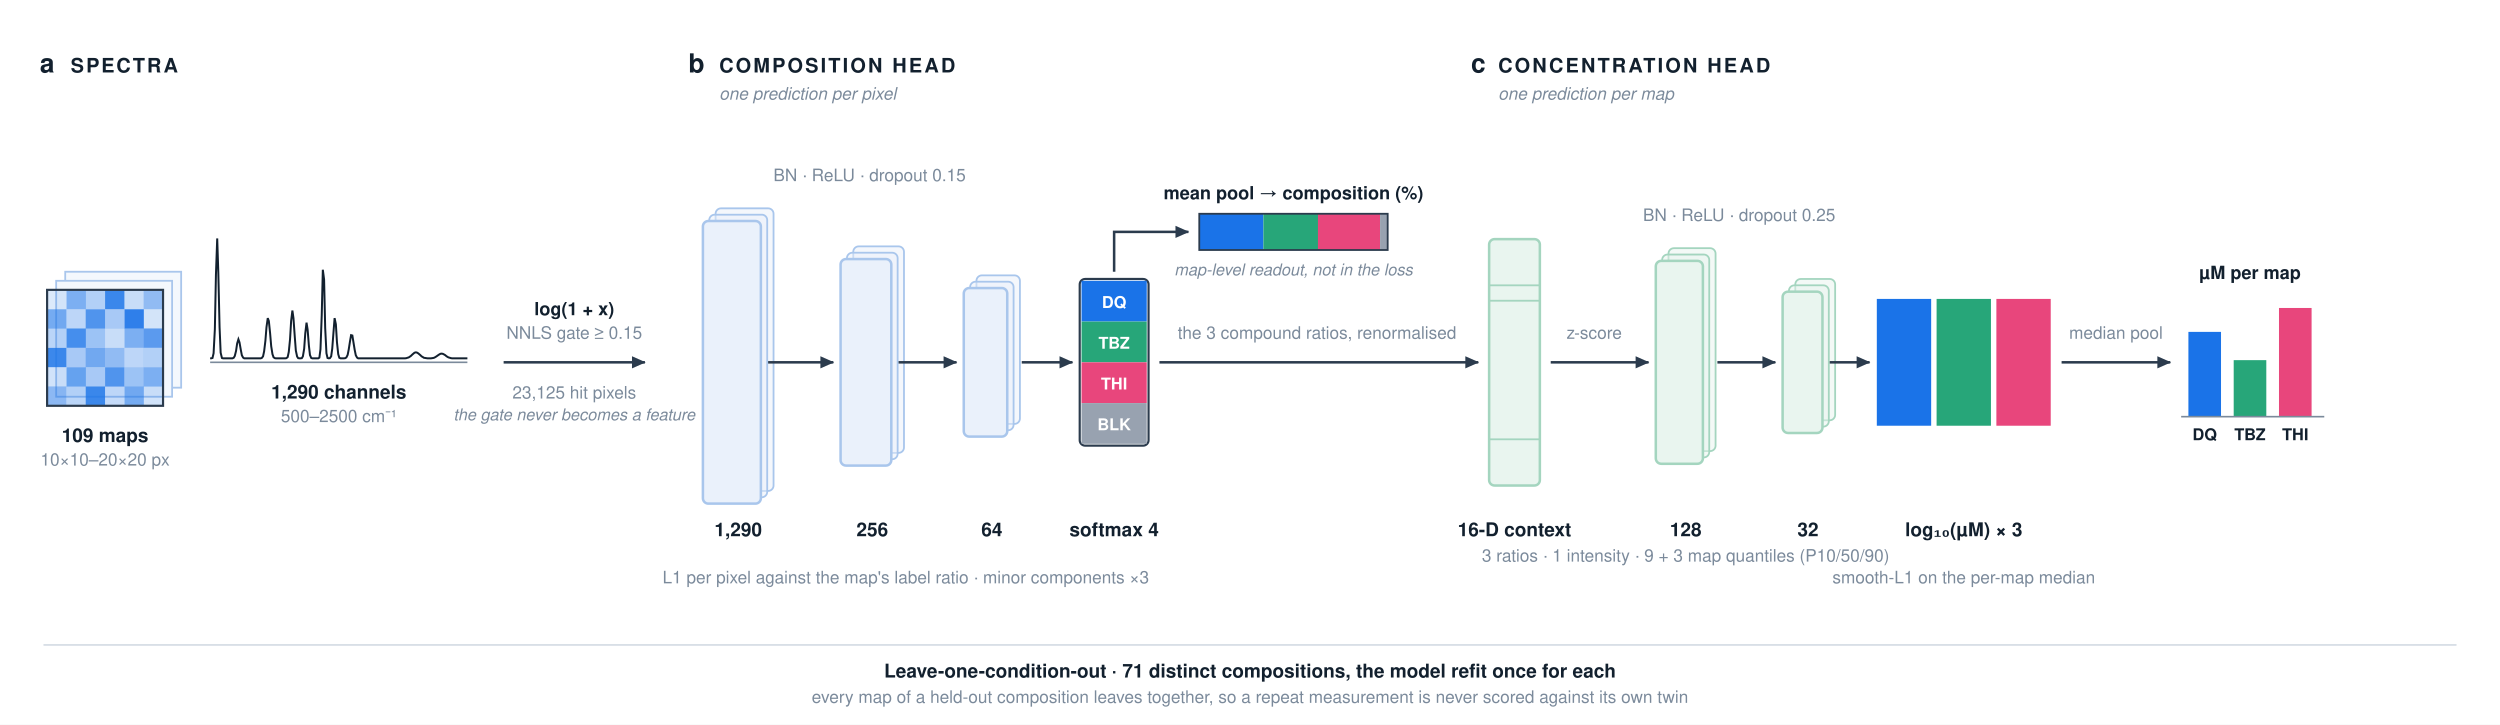
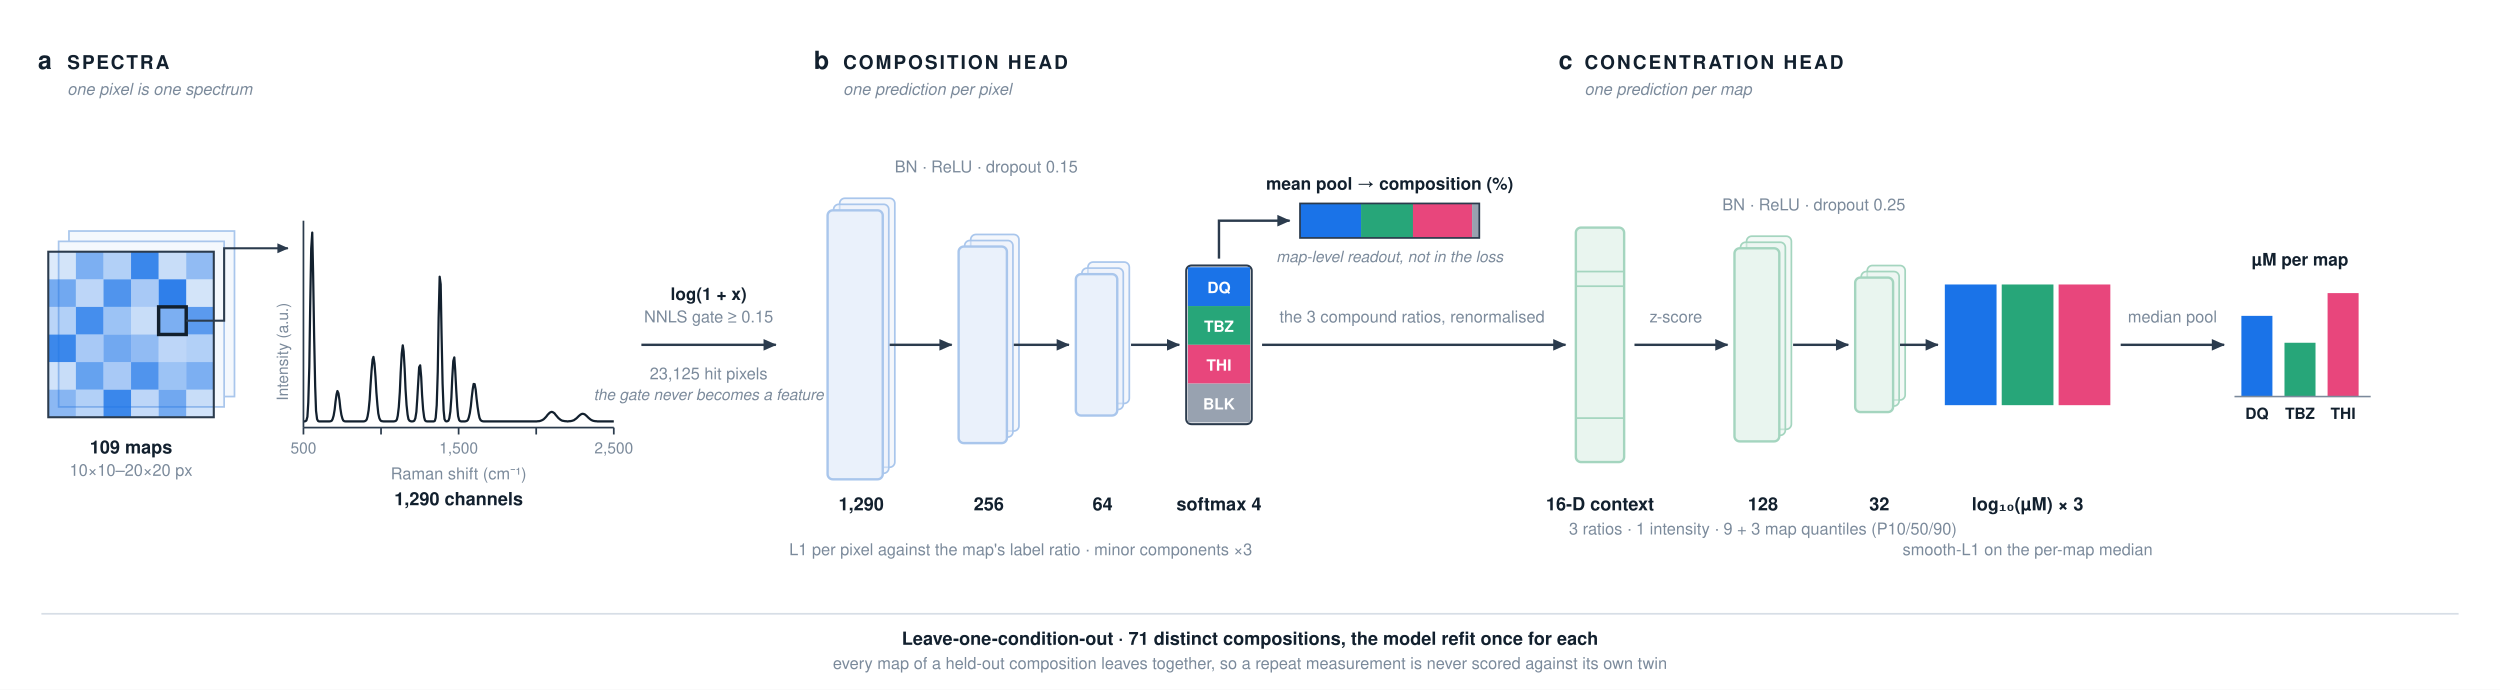
- <svg xmlns="http://www.w3.org/2000/svg" viewBox="0 0 1380 400" width="1380" height="400" font-family="Helvetica Neue, Helvetica, Arial, sans-serif">
+ <svg xmlns="http://www.w3.org/2000/svg" viewBox="0 0 1450 400" width="1450" height="400" font-family="Helvetica Neue, Helvetica, Arial, sans-serif">
  <defs>
    <marker id="ah" viewBox="0 0 10 10" refX="8.5" refY="5" markerWidth="6" markerHeight="6" orient="auto">
      <path d="M0 1 L9 5 L0 9 z" fill="#2b3b4d" />
    </marker>
  </defs>
-   <rect width="1380" height="400" fill="#ffffff" />
+   <rect width="1450" height="400" fill="#ffffff" />
  <text x="22" y="40" font-size="14.5" fill="#12202e" text-anchor="start" font-weight="700" letter-spacing="0" style="">a</text>
  <text x="39" y="40" font-size="11" fill="#12202e" text-anchor="start" font-weight="700" letter-spacing="1.2" style="">SPECTRA</text>
-   <rect x="36" y="150" width="64" height="64" fill="#f4f8fd" stroke="#a9c6ec" stroke-width="1" />
-   <rect x="31" y="155" width="64" height="64" fill="#f4f8fd" stroke="#a9c6ec" stroke-width="1" />
-   <rect x="26.0" y="160.0" width="10.7" height="10.7" fill="#1a73e8" fill-opacity="0.15" />
-   <rect x="36.7" y="160.0" width="10.7" height="10.7" fill="#1a73e8" fill-opacity="0.55" />
-   <rect x="47.3" y="160.0" width="10.7" height="10.7" fill="#1a73e8" fill-opacity="0.3" />
-   <rect x="58.0" y="160.0" width="10.7" height="10.7" fill="#1a73e8" fill-opacity="0.85" />
-   <rect x="68.7" y="160.0" width="10.7" height="10.7" fill="#1a73e8" fill-opacity="0.2" />
-   <rect x="79.3" y="160.0" width="10.7" height="10.7" fill="#1a73e8" fill-opacity="0.45" />
-   <rect x="26.0" y="170.7" width="10.7" height="10.7" fill="#1a73e8" fill-opacity="0.6" />
-   <rect x="36.7" y="170.7" width="10.7" height="10.7" fill="#1a73e8" fill-opacity="0.25" />
-   <rect x="47.3" y="170.7" width="10.7" height="10.7" fill="#1a73e8" fill-opacity="0.75" />
-   <rect x="58.0" y="170.7" width="10.7" height="10.7" fill="#1a73e8" fill-opacity="0.35" />
-   <rect x="68.7" y="170.7" width="10.7" height="10.7" fill="#1a73e8" fill-opacity="0.9" />
-   <rect x="79.3" y="170.7" width="10.7" height="10.7" fill="#1a73e8" fill-opacity="0.15" />
-   <rect x="26.0" y="181.3" width="10.7" height="10.7" fill="#1a73e8" fill-opacity="0.3" />
-   <rect x="36.7" y="181.3" width="10.7" height="10.7" fill="#1a73e8" fill-opacity="0.8" />
-   <rect x="47.3" y="181.3" width="10.7" height="10.7" fill="#1a73e8" fill-opacity="0.4" />
-   <rect x="58.0" y="181.3" width="10.7" height="10.7" fill="#1a73e8" fill-opacity="0.2" />
-   <rect x="68.7" y="181.3" width="10.7" height="10.7" fill="#1a73e8" fill-opacity="0.55" />
-   <rect x="79.3" y="181.3" width="10.7" height="10.7" fill="#1a73e8" fill-opacity="0.7" />
-   <rect x="26.0" y="192.0" width="10.7" height="10.7" fill="#1a73e8" fill-opacity="0.85" />
-   <rect x="36.7" y="192.0" width="10.7" height="10.7" fill="#1a73e8" fill-opacity="0.35" />
-   <rect x="47.3" y="192.0" width="10.7" height="10.7" fill="#1a73e8" fill-opacity="0.6" />
-   <rect x="58.0" y="192.0" width="10.7" height="10.7" fill="#1a73e8" fill-opacity="0.45" />
-   <rect x="68.7" y="192.0" width="10.7" height="10.7" fill="#1a73e8" fill-opacity="0.25" />
-   <rect x="79.3" y="192.0" width="10.7" height="10.7" fill="#1a73e8" fill-opacity="0.3" />
-   <rect x="26.0" y="202.7" width="10.7" height="10.7" fill="#1a73e8" fill-opacity="0.2" />
-   <rect x="36.7" y="202.7" width="10.7" height="10.7" fill="#1a73e8" fill-opacity="0.65" />
-   <rect x="47.3" y="202.7" width="10.7" height="10.7" fill="#1a73e8" fill-opacity="0.35" />
-   <rect x="58.0" y="202.7" width="10.7" height="10.7" fill="#1a73e8" fill-opacity="0.75" />
-   <rect x="68.7" y="202.7" width="10.7" height="10.7" fill="#1a73e8" fill-opacity="0.4" />
-   <rect x="79.3" y="202.7" width="10.7" height="10.7" fill="#1a73e8" fill-opacity="0.55" />
-   <rect x="26.0" y="213.3" width="10.7" height="10.7" fill="#1a73e8" fill-opacity="0.5" />
-   <rect x="36.7" y="213.3" width="10.7" height="10.7" fill="#1a73e8" fill-opacity="0.3" />
-   <rect x="47.3" y="213.3" width="10.7" height="10.7" fill="#1a73e8" fill-opacity="0.85" />
-   <rect x="58.0" y="213.3" width="10.7" height="10.7" fill="#1a73e8" fill-opacity="0.25" />
-   <rect x="68.7" y="213.3" width="10.7" height="10.7" fill="#1a73e8" fill-opacity="0.6" />
-   <rect x="79.3" y="213.3" width="10.7" height="10.7" fill="#1a73e8" fill-opacity="0.2" />
-   <rect x="26" y="160" width="64" height="64" fill="none" stroke="#2b3b4d" stroke-width="1.2" />
-   <text x="58.0" y="244" font-size="10.5" fill="#12202e" text-anchor="middle" font-weight="600" letter-spacing="0" style="">109 maps</text>
-   <text x="58.0" y="257" font-size="9.5" fill="#7b8a9b" text-anchor="middle" font-weight="400" letter-spacing="0" style="">10×10–20×20 px</text>
-   <polyline points="116.0,197.8 116.6,197.8 117.3,197.6 117.9,195.0 118.6,181.7 119.2,151.6 119.9,131.6 120.5,150.2 121.2,180.6 121.8,194.7 122.5,197.6 123.1,197.8 123.8,197.8 124.4,197.8 125.1,197.8 125.7,197.8 126.4,197.8 127.0,197.8 127.7,197.8 128.3,197.8 129.0,197.5 129.6,196.5 130.3,193.7 130.9,189.6 131.6,187.3 132.2,189.0 132.9,193.0 133.5,196.1 134.2,197.4 134.8,197.8 135.5,197.8 136.1,197.8 136.7,197.8 137.4,197.8 138.0,197.8 138.7,197.8 139.3,197.8 140.0,197.8 140.6,197.8 141.3,197.8 141.9,197.8 142.6,197.8 143.2,197.8 143.9,197.8 144.5,197.6 145.2,196.7 145.8,193.9 146.5,188.1 147.1,180.6 147.8,175.6 148.4,177.2 149.1,184.0 149.7,191.1 150.4,195.5 151.0,197.2 151.7,197.7 152.3,197.8 153.0,197.8 153.6,197.8 154.3,197.8 154.9,197.8 155.6,197.8 156.2,197.8 156.8,197.8 157.5,197.8 158.1,197.7 158.8,197.1 159.4,194.3 160.1,187.3 160.7,177.2 161.4,171.4 162.0,175.7 162.7,185.7 163.3,193.5 164.0,196.8 164.6,197.7 165.3,197.8 165.9,197.8 166.6,197.7 167.2,196.7 167.9,192.5 168.5,184.1 169.2,178.1 169.8,181.9 170.5,190.7 171.1,196.0 171.8,197.6 172.4,197.8 173.1,197.8 173.7,197.8 174.4,197.8 175.0,197.8 175.7,197.8 176.3,197.4 176.9,192.8 177.6,173.9 178.2,148.9 178.9,154.3 179.5,181.0 180.2,195.0 180.8,197.6 181.5,197.8 182.1,197.7 182.8,196.7 183.4,192.4 184.1,183.2 184.7,175.6 185.4,179.0 186.0,188.9 186.7,195.5 187.3,197.5 188.0,197.8 188.6,197.8 189.3,197.8 189.9,197.8 190.6,197.7 191.2,197.3 191.9,195.9 192.5,192.9 193.2,188.4 193.8,185.0 194.5,185.2 195.1,188.9 195.8,193.2 196.4,196.1 197.1,197.4 197.7,197.8 198.3,197.8 199.0,197.8 199.6,197.8 200.3,197.8 200.9,197.8 201.6,197.8 202.2,197.8 202.9,197.8 203.5,197.8 204.2,197.8 204.8,197.8 205.5,197.8 206.1,197.8 206.8,197.8 207.4,197.8 208.1,197.8 208.7,197.8 209.4,197.8 210.0,197.8 210.7,197.8 211.3,197.8 212.0,197.8 212.6,197.8 213.3,197.8 213.9,197.8 214.6,197.8 215.2,197.8 215.9,197.8 216.5,197.8 217.2,197.8 217.8,197.8 218.4,197.8 219.1,197.8 219.7,197.8 220.4,197.8 221.0,197.8 221.7,197.8 222.3,197.8 223.0,197.8 223.6,197.8 224.3,197.7 224.9,197.5 225.6,197.3 226.2,196.9 226.9,196.4 227.5,195.8 228.2,195.2 228.8,194.7 229.5,194.5 230.1,194.6 230.8,195.0 231.4,195.5 232.1,196.1 232.7,196.7 233.4,197.1 234.0,197.5 234.7,197.6 235.3,197.7 236.0,197.8 236.6,197.8 237.3,197.8 237.9,197.8 238.5,197.7 239.2,197.6 239.8,197.4 240.5,197.0 241.1,196.6 241.8,196.1 242.4,195.7 243.1,195.3 243.7,195.2 244.4,195.3 245.0,195.6 245.7,196.0 246.3,196.5 247.0,197.0 247.6,197.3 248.3,197.5 248.9,197.7 249.6,197.8 250.2,197.8 250.9,197.8 251.5,197.8 252.2,197.8 252.8,197.8 253.5,197.8 254.1,197.8 254.8,197.8 255.4,197.8 256.1,197.8 256.7,197.8 257.4,197.8 258.0,197.8" fill="none" stroke="#12202e" stroke-width="1.1" />
-   <line x1="116" y1="200" x2="258" y2="200" stroke="#7b8a9b" stroke-width="0.9" />
-   <text x="187.0" y="220" font-size="10.5" fill="#12202e" text-anchor="middle" font-weight="600" letter-spacing="0" style="">1,290 channels</text>
-   <text x="187.0" y="233" font-size="9.5" fill="#7b8a9b" text-anchor="middle" font-weight="400" letter-spacing="0" style="">500–2500 cm⁻¹</text>
-   <text x="317.0" y="174" font-size="10" fill="#12202e" text-anchor="middle" font-weight="600" letter-spacing="0" style="">log(1 + x)</text>
-   <text x="317.0" y="187" font-size="9.5" fill="#7b8a9b" text-anchor="middle" font-weight="400" letter-spacing="0" style="">NNLS gate ≥ 0.15</text>
-   <line x1="278" y1="200" x2="356" y2="200" stroke="#2b3b4d" stroke-width="1.4" marker-end="url(#ah)" />
-   <text x="317.0" y="220" font-size="9.5" fill="#7b8a9b" text-anchor="middle" font-weight="400" letter-spacing="0" style="">23,125 hit pixels</text>
-   <text x="317.0" y="232" font-size="9" fill="#7b8a9b" text-anchor="middle" font-weight="400" letter-spacing="0" style="font-style:italic">the gate never becomes a feature</text>
-   <text x="380" y="40" font-size="14.5" fill="#12202e" text-anchor="start" font-weight="700" letter-spacing="0" style="">b</text>
-   <text x="397" y="40" font-size="11" fill="#12202e" text-anchor="start" font-weight="700" letter-spacing="1.2" style="">COMPOSITION HEAD</text>
-   <text x="397" y="55" font-size="9.5" fill="#7b8a9b" text-anchor="start" font-weight="400" letter-spacing="0" style="font-style:italic">one prediction per pixel</text>
-   <rect x="395.0" y="115.0" width="32" height="156" rx="3" fill="#eaf1fb" fill-opacity="0.5" stroke="#a9c6ec" stroke-width="1" />
-   <rect x="391.5" y="118.5" width="32" height="156" rx="3" fill="#eaf1fb" fill-opacity="0.5" stroke="#a9c6ec" stroke-width="1" />
-   <rect x="388" y="122.0" width="32" height="156" rx="3" fill="#eaf1fb" stroke="#a9c6ec" stroke-width="1.4" />
-   <text x="407.5" y="296" font-size="10.5" fill="#12202e" text-anchor="middle" font-weight="700" letter-spacing="0" style="">1,290</text>
-   <rect x="471.0" y="136.0" width="28" height="114" rx="3" fill="#eaf1fb" fill-opacity="0.5" stroke="#a9c6ec" stroke-width="1" />
-   <rect x="467.5" y="139.5" width="28" height="114" rx="3" fill="#eaf1fb" fill-opacity="0.5" stroke="#a9c6ec" stroke-width="1" />
-   <rect x="464" y="143.0" width="28" height="114" rx="3" fill="#eaf1fb" stroke="#a9c6ec" stroke-width="1.4" />
-   <text x="481.5" y="296" font-size="10.5" fill="#12202e" text-anchor="middle" font-weight="700" letter-spacing="0" style="">256</text>
-   <rect x="539.0" y="152.0" width="24" height="82" rx="3" fill="#eaf1fb" fill-opacity="0.5" stroke="#a9c6ec" stroke-width="1" />
-   <rect x="535.5" y="155.5" width="24" height="82" rx="3" fill="#eaf1fb" fill-opacity="0.5" stroke="#a9c6ec" stroke-width="1" />
-   <rect x="532" y="159.0" width="24" height="82" rx="3" fill="#eaf1fb" stroke="#a9c6ec" stroke-width="1.4" />
-   <text x="547.5" y="296" font-size="10.5" fill="#12202e" text-anchor="middle" font-weight="700" letter-spacing="0" style="">64</text>
-   <line x1="424" y1="200" x2="460" y2="200" stroke="#2b3b4d" stroke-width="1.4" marker-end="url(#ah)" />
-   <line x1="496" y1="200" x2="528" y2="200" stroke="#2b3b4d" stroke-width="1.4" marker-end="url(#ah)" />
-   <text x="480" y="100" font-size="9.5" fill="#7b8a9b" text-anchor="middle" font-weight="400" letter-spacing="0" style="">BN · ReLU · dropout 0.15</text>
-   <rect x="596" y="154.0" width="38" height="92" rx="3" fill="#fff" stroke="#2b3b4d" stroke-width="1.2" />
-   <rect x="597" y="155.0" width="36" height="22.5" fill="#1a73e8" />
-   <text x="615.0" y="170.0" font-size="9" fill="#ffffff" text-anchor="middle" font-weight="700" letter-spacing="0" style="">DQ</text>
-   <rect x="597" y="177.5" width="36" height="22.5" fill="#27a679" />
-   <text x="615.0" y="192.5" font-size="9" fill="#ffffff" text-anchor="middle" font-weight="700" letter-spacing="0" style="">TBZ</text>
-   <rect x="597" y="200.0" width="36" height="22.5" fill="#e8467c" />
-   <text x="615.0" y="215.0" font-size="9" fill="#ffffff" text-anchor="middle" font-weight="700" letter-spacing="0" style="">THI</text>
-   <rect x="597" y="222.5" width="36" height="22.5" fill="#98a2b0" />
-   <text x="615.0" y="237.5" font-size="9" fill="#ffffff" text-anchor="middle" font-weight="700" letter-spacing="0" style="">BLK</text>
-   <line x1="564" y1="200" x2="592" y2="200" stroke="#2b3b4d" stroke-width="1.4" marker-end="url(#ah)" />
-   <text x="615.0" y="296" font-size="10.5" fill="#12202e" text-anchor="middle" font-weight="700" letter-spacing="0" style="">softmax 4</text>
-   <text x="500" y="322" font-size="9.5" fill="#7b8a9b" text-anchor="middle" font-weight="400" letter-spacing="0" style="">L1 per pixel against the map's label ratio · minor components ×3</text>
-   <path d="M615.0 150.0 V128 H656" fill="none" stroke="#2b3b4d" stroke-width="1.4" marker-end="url(#ah)" />
-   <rect x="662.0" y="118" width="35.4" height="20" fill="#1a73e8" />
-   <rect x="697.4" y="118" width="30.2" height="20" fill="#27a679" />
-   <rect x="727.5" y="118" width="34.3" height="20" fill="#e8467c" />
-   <rect x="761.8" y="118" width="4.2" height="20" fill="#98a2b0" />
-   <rect x="662" y="118" width="104" height="20" fill="none" stroke="#2b3b4d" stroke-width="1" />
-   <text x="714.0" y="110" font-size="10" fill="#12202e" text-anchor="middle" font-weight="600" letter-spacing="0" style="">mean pool → composition (%)</text>
-   <text x="714.0" y="152" font-size="9" fill="#7b8a9b" text-anchor="middle" font-weight="400" letter-spacing="0" style="font-style:italic">map-level readout, not in the loss</text>
-   <text x="812" y="40" font-size="14.5" fill="#12202e" text-anchor="start" font-weight="700" letter-spacing="0" style="">c</text>
-   <text x="827" y="40" font-size="11" fill="#12202e" text-anchor="start" font-weight="700" letter-spacing="1.2" style="">CONCENTRATION HEAD</text>
-   <text x="827" y="55" font-size="9.5" fill="#7b8a9b" text-anchor="start" font-weight="400" letter-spacing="0" style="font-style:italic">one prediction per map</text>
-   <line x1="640" y1="200" x2="816" y2="200" stroke="#2b3b4d" stroke-width="1.4" marker-end="url(#ah)" />
-   <text x="727.0" y="187" font-size="9.5" fill="#7b8a9b" text-anchor="middle" font-weight="400" letter-spacing="0" style="">the 3 compound ratios, renormalised</text>
-   <rect x="822" y="132.0" width="28" height="136" rx="3" fill="#e9f5ef" stroke="#a4d5bf" stroke-width="1.4" />
-   <line x1="822" y1="157.5" x2="850" y2="157.5" stroke="#a4d5bf" stroke-width="1" />
-   <line x1="822" y1="166.0" x2="850" y2="166.0" stroke="#a4d5bf" stroke-width="1" />
-   <line x1="822" y1="242.5" x2="850" y2="242.5" stroke="#a4d5bf" stroke-width="1" />
-   <text x="836.0" y="296" font-size="10.5" fill="#12202e" text-anchor="middle" font-weight="700" letter-spacing="0" style="">16-D context</text>
-   <text x="818" y="310" font-size="9.5" fill="#7b8a9b" text-anchor="start" font-weight="400" letter-spacing="0" style="">3 ratios · 1 intensity · 9 + 3 map quantiles (P10/50/90)</text>
-   <rect x="921.0" y="137.0" width="26" height="112" rx="3" fill="#e9f5ef" fill-opacity="0.5" stroke="#a4d5bf" stroke-width="1" />
-   <rect x="917.5" y="140.5" width="26" height="112" rx="3" fill="#e9f5ef" fill-opacity="0.5" stroke="#a4d5bf" stroke-width="1" />
-   <rect x="914" y="144.0" width="26" height="112" rx="3" fill="#e9f5ef" stroke="#a4d5bf" stroke-width="1.4" />
-   <text x="930.5" y="296" font-size="10.5" fill="#12202e" text-anchor="middle" font-weight="700" letter-spacing="0" style="">128</text>
-   <rect x="991.0" y="154.0" width="22" height="78" rx="3" fill="#e9f5ef" fill-opacity="0.5" stroke="#a4d5bf" stroke-width="1" />
-   <rect x="987.5" y="157.5" width="22" height="78" rx="3" fill="#e9f5ef" fill-opacity="0.5" stroke="#a4d5bf" stroke-width="1" />
-   <rect x="984" y="161.0" width="22" height="78" rx="3" fill="#e9f5ef" stroke="#a4d5bf" stroke-width="1.4" />
-   <text x="998" y="296" font-size="10.5" fill="#12202e" text-anchor="middle" font-weight="700" letter-spacing="0" style="">32</text>
-   <line x1="856" y1="200" x2="910" y2="200" stroke="#2b3b4d" stroke-width="1.4" marker-end="url(#ah)" />
-   <text x="880" y="187" font-size="9.5" fill="#7b8a9b" text-anchor="middle" font-weight="400" letter-spacing="0" style="">z-score</text>
-   <line x1="948" y1="200" x2="980" y2="200" stroke="#2b3b4d" stroke-width="1.4" marker-end="url(#ah)" />
-   <text x="960" y="122" font-size="9.5" fill="#7b8a9b" text-anchor="middle" font-weight="400" letter-spacing="0" style="">BN · ReLU · dropout 0.25</text>
-   <rect x="1036" y="165.0" width="30" height="70" fill="#1a73e8" />
-   <rect x="1069" y="165.0" width="30" height="70" fill="#27a679" />
-   <rect x="1102" y="165.0" width="30" height="70" fill="#e8467c" />
-   <line x1="1010" y1="200" x2="1032" y2="200" stroke="#2b3b4d" stroke-width="1.4" marker-end="url(#ah)" />
-   <text x="1084.0" y="296" font-size="10.5" fill="#12202e" text-anchor="middle" font-weight="700" letter-spacing="0" style="">log₁₀(µM) × 3</text>
-   <text x="1084.0" y="322" font-size="9.5" fill="#7b8a9b" text-anchor="middle" font-weight="400" letter-spacing="0" style="">smooth-L1 on the per-map median</text>
-   <line x1="1138" y1="200" x2="1198" y2="200" stroke="#2b3b4d" stroke-width="1.4" marker-end="url(#ah)" />
-   <text x="1168.0" y="187" font-size="9.5" fill="#7b8a9b" text-anchor="middle" font-weight="400" letter-spacing="0" style="">median pool</text>
-   <rect x="1208" y="183.2" width="18" height="46.8" fill="#1a73e8" />
-   <text x="1217" y="243" font-size="9" fill="#12202e" text-anchor="middle" font-weight="600" letter-spacing="0" style="">DQ</text>
-   <rect x="1233" y="198.8" width="18" height="31.2" fill="#27a679" />
-   <text x="1242" y="243" font-size="9" fill="#12202e" text-anchor="middle" font-weight="600" letter-spacing="0" style="">TBZ</text>
-   <rect x="1258" y="170.0" width="18" height="60.0" fill="#e8467c" />
-   <text x="1267" y="243" font-size="9" fill="#12202e" text-anchor="middle" font-weight="600" letter-spacing="0" style="">THI</text>
-   <line x1="1204" y1="230" x2="1283" y2="230" stroke="#7b8a9b" stroke-width="0.9" />
-   <text x="1242" y="154" font-size="10" fill="#12202e" text-anchor="middle" font-weight="600" letter-spacing="0" style="">µM per map</text>
-   <line x1="24" y1="356" x2="1356" y2="356" stroke="#d7dee6" stroke-width="1" />
-   <text x="690.0" y="374" font-size="10.5" fill="#12202e" text-anchor="middle" font-weight="600" letter-spacing="0" style="">Leave-one-condition-out · 71 distinct compositions, the model refit once for each</text>
-   <text x="690.0" y="388" font-size="9.5" fill="#7b8a9b" text-anchor="middle" font-weight="400" letter-spacing="0" style="">every map of a held-out composition leaves together, so a repeat measurement is never scored against its own twin</text>
+   <text x="39" y="55" font-size="9.5" fill="#7b8a9b" text-anchor="start" font-weight="400" letter-spacing="0" style="font-style:italic">one pixel is one spectrum</text>
+   <rect x="40" y="134" width="96" height="96" fill="#f4f8fd" stroke="#a9c6ec" stroke-width="1" />
+   <rect x="34" y="140" width="96" height="96" fill="#f4f8fd" stroke="#a9c6ec" stroke-width="1" />
+   <rect x="28.0" y="146.0" width="16.0" height="16.0" fill="#1a73e8" fill-opacity="0.15" />
+   <rect x="44.0" y="146.0" width="16.0" height="16.0" fill="#1a73e8" fill-opacity="0.55" />
+   <rect x="60.0" y="146.0" width="16.0" height="16.0" fill="#1a73e8" fill-opacity="0.3" />
+   <rect x="76.0" y="146.0" width="16.0" height="16.0" fill="#1a73e8" fill-opacity="0.85" />
+   <rect x="92.0" y="146.0" width="16.0" height="16.0" fill="#1a73e8" fill-opacity="0.2" />
+   <rect x="108.0" y="146.0" width="16.0" height="16.0" fill="#1a73e8" fill-opacity="0.45" />
+   <rect x="28.0" y="162.0" width="16.0" height="16.0" fill="#1a73e8" fill-opacity="0.6" />
+   <rect x="44.0" y="162.0" width="16.0" height="16.0" fill="#1a73e8" fill-opacity="0.25" />
+   <rect x="60.0" y="162.0" width="16.0" height="16.0" fill="#1a73e8" fill-opacity="0.75" />
+   <rect x="76.0" y="162.0" width="16.0" height="16.0" fill="#1a73e8" fill-opacity="0.35" />
+   <rect x="92.0" y="162.0" width="16.0" height="16.0" fill="#1a73e8" fill-opacity="0.9" />
+   <rect x="108.0" y="162.0" width="16.0" height="16.0" fill="#1a73e8" fill-opacity="0.15" />
+   <rect x="28.0" y="178.0" width="16.0" height="16.0" fill="#1a73e8" fill-opacity="0.3" />
+   <rect x="44.0" y="178.0" width="16.0" height="16.0" fill="#1a73e8" fill-opacity="0.8" />
+   <rect x="60.0" y="178.0" width="16.0" height="16.0" fill="#1a73e8" fill-opacity="0.4" />
+   <rect x="76.0" y="178.0" width="16.0" height="16.0" fill="#1a73e8" fill-opacity="0.2" />
+   <rect x="92.0" y="178.0" width="16.0" height="16.0" fill="#1a73e8" fill-opacity="0.55" />
+   <rect x="108.0" y="178.0" width="16.0" height="16.0" fill="#1a73e8" fill-opacity="0.7" />
+   <rect x="28.0" y="194.0" width="16.0" height="16.0" fill="#1a73e8" fill-opacity="0.85" />
+   <rect x="44.0" y="194.0" width="16.0" height="16.0" fill="#1a73e8" fill-opacity="0.35" />
+   <rect x="60.0" y="194.0" width="16.0" height="16.0" fill="#1a73e8" fill-opacity="0.6" />
+   <rect x="76.0" y="194.0" width="16.0" height="16.0" fill="#1a73e8" fill-opacity="0.45" />
+   <rect x="92.0" y="194.0" width="16.0" height="16.0" fill="#1a73e8" fill-opacity="0.25" />
+   <rect x="108.0" y="194.0" width="16.0" height="16.0" fill="#1a73e8" fill-opacity="0.3" />
+   <rect x="28.0" y="210.0" width="16.0" height="16.0" fill="#1a73e8" fill-opacity="0.2" />
+   <rect x="44.0" y="210.0" width="16.0" height="16.0" fill="#1a73e8" fill-opacity="0.65" />
+   <rect x="60.0" y="210.0" width="16.0" height="16.0" fill="#1a73e8" fill-opacity="0.35" />
+   <rect x="76.0" y="210.0" width="16.0" height="16.0" fill="#1a73e8" fill-opacity="0.75" />
+   <rect x="92.0" y="210.0" width="16.0" height="16.0" fill="#1a73e8" fill-opacity="0.4" />
+   <rect x="108.0" y="210.0" width="16.0" height="16.0" fill="#1a73e8" fill-opacity="0.55" />
+   <rect x="28.0" y="226.0" width="16.0" height="16.0" fill="#1a73e8" fill-opacity="0.5" />
+   <rect x="44.0" y="226.0" width="16.0" height="16.0" fill="#1a73e8" fill-opacity="0.3" />
+   <rect x="60.0" y="226.0" width="16.0" height="16.0" fill="#1a73e8" fill-opacity="0.85" />
+   <rect x="76.0" y="226.0" width="16.0" height="16.0" fill="#1a73e8" fill-opacity="0.25" />
+   <rect x="92.0" y="226.0" width="16.0" height="16.0" fill="#1a73e8" fill-opacity="0.6" />
+   <rect x="108.0" y="226.0" width="16.0" height="16.0" fill="#1a73e8" fill-opacity="0.2" />
+   <rect x="28" y="146" width="96" height="96" fill="none" stroke="#2b3b4d" stroke-width="1.2" />
+   <rect x="92.0" y="178.0" width="16.0" height="16.0" fill="none" stroke="#12202e" stroke-width="2" />
+   <text x="76.0" y="263" font-size="10.5" fill="#12202e" text-anchor="middle" font-weight="600" letter-spacing="0" style="">109 maps</text>
+   <text x="76.0" y="276" font-size="9.5" fill="#7b8a9b" text-anchor="middle" font-weight="400" letter-spacing="0" style="">10×10–20×20 px</text>
+   <polyline points="176.0,244.4 176.6,244.4 177.1,244.3 177.7,243.9 178.3,241.7 178.8,233.5 179.4,212.7 179.9,178.1 180.5,144.2 181.1,134.9 181.6,158.0 182.2,195.1 182.8,224.1 183.3,238.3 183.9,243.1 184.5,244.2 185.0,244.4 185.6,244.4 186.2,244.4 186.7,244.4 187.3,244.4 187.8,244.4 188.4,244.4 189.0,244.4 189.5,244.4 190.1,244.4 190.7,244.4 191.2,244.4 191.8,244.3 192.4,244.0 192.9,243.1 193.5,241.1 194.1,237.6 194.6,233.0 195.2,228.7 195.7,226.8 196.3,228.1 196.9,232.1 197.4,236.8 198.0,240.6 198.6,242.8 199.1,243.9 199.7,244.3 200.3,244.4 200.8,244.4 201.4,244.4 202.0,244.4 202.5,244.4 203.1,244.4 203.6,244.4 204.2,244.4 204.8,244.4 205.3,244.4 205.9,244.4 206.5,244.4 207.0,244.4 207.6,244.4 208.2,244.4 208.7,244.4 209.3,244.4 209.9,244.4 210.4,244.4 211.0,244.4 211.5,244.3 212.1,244.0 212.7,243.3 213.2,241.5 213.8,237.9 214.4,231.8 214.9,223.6 215.5,214.9 216.1,208.6 216.6,207.0 217.2,210.9 217.8,218.7 218.3,227.5 218.9,234.9 219.4,239.8 220.0,242.5 220.6,243.7 221.1,244.2 221.7,244.3 222.3,244.4 222.8,244.4 223.4,244.4 224.0,244.4 224.5,244.4 225.1,244.4 225.7,244.4 226.2,244.4 226.8,244.4 227.3,244.4 227.9,244.4 228.5,244.4 229.0,244.3 229.6,244.1 230.2,243.3 230.7,241.1 231.3,236.1 231.9,227.3 232.4,215.8 233.0,205.1 233.6,200.3 234.1,203.8 234.7,213.9 235.2,225.6 235.8,234.9 236.4,240.5 236.9,243.1 237.5,244.0 238.1,244.3 238.6,244.4 239.2,244.4 239.8,244.3 240.3,244.0 240.9,242.6 241.5,238.9 242.0,231.5 242.6,221.3 243.1,213.0 243.7,211.9 244.3,218.8 244.8,229.1 245.4,237.4 246.0,242.0 246.5,243.8 247.1,244.3 247.7,244.4 248.2,244.4 248.8,244.4 249.4,244.4 249.9,244.4 250.5,244.4 251.0,244.4 251.6,244.4 252.2,244.1 252.7,242.3 253.3,235.0 253.9,215.6 254.4,184.5 255.0,160.5 255.6,164.9 256.1,193.6 256.7,222.5 257.3,238.0 257.8,243.1 258.4,244.2 258.9,244.4 259.5,244.3 260.1,244.0 260.6,242.6 261.2,238.7 261.8,230.7 262.3,219.3 262.9,209.4 263.5,207.3 264.0,214.4 264.6,226.0 265.2,235.8 265.7,241.3 266.3,243.6 266.8,244.2 267.4,244.4 268.0,244.4 268.5,244.4 269.1,244.4 269.7,244.4 270.2,244.3 270.8,244.1 271.4,243.5 271.9,242.1 272.5,239.6 273.1,235.5 273.6,230.5 274.2,225.6 274.7,222.7 275.3,222.8 275.9,226.0 276.4,231.0 277.0,236.0 277.6,239.9 278.1,242.3 278.7,243.6 279.3,244.1 279.8,244.3 280.4,244.4 281.0,244.4 281.5,244.4 282.1,244.4 282.6,244.4 283.2,244.4 283.8,244.4 284.3,244.4 284.9,244.4 285.5,244.4 286.0,244.4 286.6,244.4 287.2,244.4 287.7,244.4 288.3,244.4 288.9,244.4 289.4,244.4 290.0,244.4 290.5,244.4 291.1,244.4 291.7,244.4 292.2,244.4 292.8,244.4 293.4,244.4 293.9,244.4 294.5,244.4 295.1,244.4 295.6,244.4 296.2,244.4 296.8,244.4 297.3,244.4 297.9,244.4 298.4,244.4 299.0,244.4 299.6,244.4 300.1,244.4 300.7,244.4 301.3,244.4 301.8,244.4 302.4,244.4 303.0,244.4 303.5,244.4 304.1,244.4 304.7,244.4 305.2,244.4 305.8,244.4 306.3,244.4 306.9,244.4 307.5,244.4 308.0,244.4 308.6,244.4 309.2,244.4 309.7,244.4 310.3,244.4 310.9,244.4 311.4,244.4 312.0,244.3 312.6,244.3 313.1,244.2 313.7,244.0 314.2,243.8 314.8,243.5 315.4,243.1 315.9,242.6 316.5,242.0 317.1,241.3 317.6,240.6 318.2,240.0 318.8,239.4 319.3,239.1 319.9,238.9 320.5,239.0 321.0,239.3 321.6,239.7 322.1,240.4 322.7,241.1 323.3,241.8 323.8,242.4 324.4,242.9 325.0,243.4 325.5,243.7 326.1,244.0 326.7,244.1 327.2,244.2 327.8,244.3 328.4,244.3 328.9,244.4 329.5,244.4 330.0,244.3 330.6,244.3 331.2,244.2 331.7,244.1 332.3,243.9 332.9,243.7 333.4,243.3 334.0,242.9 334.6,242.4 335.1,241.9 335.7,241.3 336.3,240.8 336.8,240.4 337.4,240.1 337.9,240.0 338.5,240.1 339.1,240.3 339.6,240.7 340.2,241.2 340.8,241.8 341.3,242.3 341.9,242.8 342.5,243.3 343.0,243.6 343.6,243.9 344.2,244.1 344.7,244.2 345.3,244.3 345.8,244.3 346.4,244.4 347.0,244.4 347.5,244.4 348.1,244.4 348.7,244.4 349.2,244.4 349.8,244.4 350.4,244.4 350.9,244.4 351.5,244.4 352.1,244.4 352.6,244.4 353.2,244.4 353.7,244.4 354.3,244.4 354.9,244.4 355.4,244.4 356.0,244.4" fill="none" stroke="#12202e" stroke-width="1.3" stroke-linejoin="round" />
+   <line x1="176" y1="248" x2="356" y2="248" stroke="#2b3b4d" stroke-width="1" />
+   <line x1="176" y1="248" x2="176" y2="128" stroke="#2b3b4d" stroke-width="1" />
+   <line x1="176.0" y1="248" x2="176.0" y2="252" stroke="#2b3b4d" stroke-width="1" />
+   <text x="176.0" y="263" font-size="9" fill="#7b8a9b" text-anchor="middle" font-weight="400" letter-spacing="0" style="">500</text>
+   <line x1="221.0" y1="248" x2="221.0" y2="252" stroke="#2b3b4d" stroke-width="1" />
+   <line x1="266.0" y1="248" x2="266.0" y2="252" stroke="#2b3b4d" stroke-width="1" />
+   <text x="266.0" y="263" font-size="9" fill="#7b8a9b" text-anchor="middle" font-weight="400" letter-spacing="0" style="">1,500</text>
+   <line x1="311.0" y1="248" x2="311.0" y2="252" stroke="#2b3b4d" stroke-width="1" />
+   <line x1="356.0" y1="248" x2="356.0" y2="252" stroke="#2b3b4d" stroke-width="1" />
+   <text x="356.0" y="263" font-size="9" fill="#7b8a9b" text-anchor="middle" font-weight="400" letter-spacing="0" style="">2,500</text>
+   <text x="167" y="204.0" font-size="9" fill="#7b8a9b" text-anchor="middle" font-weight="400" letter-spacing="0" style="" transform="rotate(-90 167 204.0)">Intensity (a.u.)</text>
+   <text x="266.0" y="278" font-size="9.5" fill="#7b8a9b" text-anchor="middle" font-weight="400" letter-spacing="0" style="">Raman shift (cm⁻¹)</text>
+   <text x="266.0" y="293" font-size="10.5" fill="#12202e" text-anchor="middle" font-weight="600" letter-spacing="0" style="">1,290 channels</text>
+   <path d="M108.0 186.0 H130.0 V144 H167" fill="none" stroke="#2b3b4d" stroke-width="1.2" marker-end="url(#ah)" />
+   <text x="411.0" y="174" font-size="10" fill="#12202e" text-anchor="middle" font-weight="600" letter-spacing="0" style="">log(1 + x)</text>
+   <text x="411.0" y="187" font-size="9.5" fill="#7b8a9b" text-anchor="middle" font-weight="400" letter-spacing="0" style="">NNLS gate ≥ 0.15</text>
+   <line x1="372" y1="200" x2="450" y2="200" stroke="#2b3b4d" stroke-width="1.4" marker-end="url(#ah)" />
+   <text x="411.0" y="220" font-size="9.5" fill="#7b8a9b" text-anchor="middle" font-weight="400" letter-spacing="0" style="">23,125 hit pixels</text>
+   <text x="411.0" y="232" font-size="9" fill="#7b8a9b" text-anchor="middle" font-weight="400" letter-spacing="0" style="font-style:italic">the gate never becomes a feature</text>
+   <text x="472" y="40" font-size="14.5" fill="#12202e" text-anchor="start" font-weight="700" letter-spacing="0" style="">b</text>
+   <text x="489" y="40" font-size="11" fill="#12202e" text-anchor="start" font-weight="700" letter-spacing="1.2" style="">COMPOSITION HEAD</text>
+   <text x="489" y="55" font-size="9.5" fill="#7b8a9b" text-anchor="start" font-weight="400" letter-spacing="0" style="font-style:italic">one prediction per pixel</text>
+   <rect x="487.0" y="115.0" width="32" height="156" rx="3" fill="#eaf1fb" fill-opacity="0.5" stroke="#a9c6ec" stroke-width="1" />
+   <rect x="483.5" y="118.5" width="32" height="156" rx="3" fill="#eaf1fb" fill-opacity="0.5" stroke="#a9c6ec" stroke-width="1" />
+   <rect x="480" y="122.0" width="32" height="156" rx="3" fill="#eaf1fb" stroke="#a9c6ec" stroke-width="1.4" />
+   <text x="499.5" y="296" font-size="10.5" fill="#12202e" text-anchor="middle" font-weight="700" letter-spacing="0" style="">1,290</text>
+   <rect x="563.0" y="136.0" width="28" height="114" rx="3" fill="#eaf1fb" fill-opacity="0.5" stroke="#a9c6ec" stroke-width="1" />
+   <rect x="559.5" y="139.5" width="28" height="114" rx="3" fill="#eaf1fb" fill-opacity="0.5" stroke="#a9c6ec" stroke-width="1" />
+   <rect x="556" y="143.0" width="28" height="114" rx="3" fill="#eaf1fb" stroke="#a9c6ec" stroke-width="1.4" />
+   <text x="573.5" y="296" font-size="10.5" fill="#12202e" text-anchor="middle" font-weight="700" letter-spacing="0" style="">256</text>
+   <rect x="631.0" y="152.0" width="24" height="82" rx="3" fill="#eaf1fb" fill-opacity="0.5" stroke="#a9c6ec" stroke-width="1" />
+   <rect x="627.5" y="155.5" width="24" height="82" rx="3" fill="#eaf1fb" fill-opacity="0.5" stroke="#a9c6ec" stroke-width="1" />
+   <rect x="624" y="159.0" width="24" height="82" rx="3" fill="#eaf1fb" stroke="#a9c6ec" stroke-width="1.4" />
+   <text x="639.5" y="296" font-size="10.5" fill="#12202e" text-anchor="middle" font-weight="700" letter-spacing="0" style="">64</text>
+   <line x1="516" y1="200" x2="552" y2="200" stroke="#2b3b4d" stroke-width="1.4" marker-end="url(#ah)" />
+   <line x1="588" y1="200" x2="620" y2="200" stroke="#2b3b4d" stroke-width="1.4" marker-end="url(#ah)" />
+   <text x="572" y="100" font-size="9.5" fill="#7b8a9b" text-anchor="middle" font-weight="400" letter-spacing="0" style="">BN · ReLU · dropout 0.15</text>
+   <rect x="688" y="154.0" width="38" height="92" rx="3" fill="#fff" stroke="#2b3b4d" stroke-width="1.2" />
+   <rect x="689" y="155.0" width="36" height="22.5" fill="#1a73e8" />
+   <text x="707.0" y="170.0" font-size="9" fill="#ffffff" text-anchor="middle" font-weight="700" letter-spacing="0" style="">DQ</text>
+   <rect x="689" y="177.5" width="36" height="22.5" fill="#27a679" />
+   <text x="707.0" y="192.5" font-size="9" fill="#ffffff" text-anchor="middle" font-weight="700" letter-spacing="0" style="">TBZ</text>
+   <rect x="689" y="200.0" width="36" height="22.5" fill="#e8467c" />
+   <text x="707.0" y="215.0" font-size="9" fill="#ffffff" text-anchor="middle" font-weight="700" letter-spacing="0" style="">THI</text>
+   <rect x="689" y="222.5" width="36" height="22.5" fill="#98a2b0" />
+   <text x="707.0" y="237.5" font-size="9" fill="#ffffff" text-anchor="middle" font-weight="700" letter-spacing="0" style="">BLK</text>
+   <line x1="656" y1="200" x2="684" y2="200" stroke="#2b3b4d" stroke-width="1.4" marker-end="url(#ah)" />
+   <text x="707.0" y="296" font-size="10.5" fill="#12202e" text-anchor="middle" font-weight="700" letter-spacing="0" style="">softmax 4</text>
+   <text x="592" y="322" font-size="9.5" fill="#7b8a9b" text-anchor="middle" font-weight="400" letter-spacing="0" style="">L1 per pixel against the map's label ratio · minor components ×3</text>
+   <path d="M707.0 150.0 V128 H748" fill="none" stroke="#2b3b4d" stroke-width="1.4" marker-end="url(#ah)" />
+   <rect x="754.0" y="118" width="35.4" height="20" fill="#1a73e8" />
+   <rect x="789.4" y="118" width="30.2" height="20" fill="#27a679" />
+   <rect x="819.5" y="118" width="34.3" height="20" fill="#e8467c" />
+   <rect x="853.8" y="118" width="4.2" height="20" fill="#98a2b0" />
+   <rect x="754" y="118" width="104" height="20" fill="none" stroke="#2b3b4d" stroke-width="1" />
+   <text x="806.0" y="110" font-size="10" fill="#12202e" text-anchor="middle" font-weight="600" letter-spacing="0" style="">mean pool → composition (%)</text>
+   <text x="806.0" y="152" font-size="9" fill="#7b8a9b" text-anchor="middle" font-weight="400" letter-spacing="0" style="font-style:italic">map-level readout, not in the loss</text>
+   <text x="904" y="40" font-size="14.5" fill="#12202e" text-anchor="start" font-weight="700" letter-spacing="0" style="">c</text>
+   <text x="919" y="40" font-size="11" fill="#12202e" text-anchor="start" font-weight="700" letter-spacing="1.2" style="">CONCENTRATION HEAD</text>
+   <text x="919" y="55" font-size="9.5" fill="#7b8a9b" text-anchor="start" font-weight="400" letter-spacing="0" style="font-style:italic">one prediction per map</text>
+   <line x1="732" y1="200" x2="908" y2="200" stroke="#2b3b4d" stroke-width="1.4" marker-end="url(#ah)" />
+   <text x="819.0" y="187" font-size="9.5" fill="#7b8a9b" text-anchor="middle" font-weight="400" letter-spacing="0" style="">the 3 compound ratios, renormalised</text>
+   <rect x="914" y="132.0" width="28" height="136" rx="3" fill="#e9f5ef" stroke="#a4d5bf" stroke-width="1.4" />
+   <line x1="914" y1="157.5" x2="942" y2="157.5" stroke="#a4d5bf" stroke-width="1" />
+   <line x1="914" y1="166.0" x2="942" y2="166.0" stroke="#a4d5bf" stroke-width="1" />
+   <line x1="914" y1="242.5" x2="942" y2="242.5" stroke="#a4d5bf" stroke-width="1" />
+   <text x="928.0" y="296" font-size="10.5" fill="#12202e" text-anchor="middle" font-weight="700" letter-spacing="0" style="">16-D context</text>
+   <text x="910" y="310" font-size="9.5" fill="#7b8a9b" text-anchor="start" font-weight="400" letter-spacing="0" style="">3 ratios · 1 intensity · 9 + 3 map quantiles (P10/50/90)</text>
+   <rect x="1013.0" y="137.0" width="26" height="112" rx="3" fill="#e9f5ef" fill-opacity="0.5" stroke="#a4d5bf" stroke-width="1" />
+   <rect x="1009.5" y="140.5" width="26" height="112" rx="3" fill="#e9f5ef" fill-opacity="0.5" stroke="#a4d5bf" stroke-width="1" />
+   <rect x="1006" y="144.0" width="26" height="112" rx="3" fill="#e9f5ef" stroke="#a4d5bf" stroke-width="1.4" />
+   <text x="1022.5" y="296" font-size="10.5" fill="#12202e" text-anchor="middle" font-weight="700" letter-spacing="0" style="">128</text>
+   <rect x="1083.0" y="154.0" width="22" height="78" rx="3" fill="#e9f5ef" fill-opacity="0.5" stroke="#a4d5bf" stroke-width="1" />
+   <rect x="1079.5" y="157.5" width="22" height="78" rx="3" fill="#e9f5ef" fill-opacity="0.5" stroke="#a4d5bf" stroke-width="1" />
+   <rect x="1076" y="161.0" width="22" height="78" rx="3" fill="#e9f5ef" stroke="#a4d5bf" stroke-width="1.4" />
+   <text x="1090" y="296" font-size="10.5" fill="#12202e" text-anchor="middle" font-weight="700" letter-spacing="0" style="">32</text>
+   <line x1="948" y1="200" x2="1002" y2="200" stroke="#2b3b4d" stroke-width="1.4" marker-end="url(#ah)" />
+   <text x="972" y="187" font-size="9.5" fill="#7b8a9b" text-anchor="middle" font-weight="400" letter-spacing="0" style="">z-score</text>
+   <line x1="1040" y1="200" x2="1072" y2="200" stroke="#2b3b4d" stroke-width="1.4" marker-end="url(#ah)" />
+   <text x="1052" y="122" font-size="9.5" fill="#7b8a9b" text-anchor="middle" font-weight="400" letter-spacing="0" style="">BN · ReLU · dropout 0.25</text>
+   <rect x="1128" y="165.0" width="30" height="70" fill="#1a73e8" />
+   <rect x="1161" y="165.0" width="30" height="70" fill="#27a679" />
+   <rect x="1194" y="165.0" width="30" height="70" fill="#e8467c" />
+   <line x1="1102" y1="200" x2="1124" y2="200" stroke="#2b3b4d" stroke-width="1.4" marker-end="url(#ah)" />
+   <text x="1176.0" y="296" font-size="10.5" fill="#12202e" text-anchor="middle" font-weight="700" letter-spacing="0" style="">log₁₀(µM) × 3</text>
+   <text x="1176.0" y="322" font-size="9.5" fill="#7b8a9b" text-anchor="middle" font-weight="400" letter-spacing="0" style="">smooth-L1 on the per-map median</text>
+   <line x1="1230" y1="200" x2="1290" y2="200" stroke="#2b3b4d" stroke-width="1.4" marker-end="url(#ah)" />
+   <text x="1260.0" y="187" font-size="9.5" fill="#7b8a9b" text-anchor="middle" font-weight="400" letter-spacing="0" style="">median pool</text>
+   <rect x="1300" y="183.2" width="18" height="46.8" fill="#1a73e8" />
+   <text x="1309" y="243" font-size="9" fill="#12202e" text-anchor="middle" font-weight="600" letter-spacing="0" style="">DQ</text>
+   <rect x="1325" y="198.8" width="18" height="31.2" fill="#27a679" />
+   <text x="1334" y="243" font-size="9" fill="#12202e" text-anchor="middle" font-weight="600" letter-spacing="0" style="">TBZ</text>
+   <rect x="1350" y="170.0" width="18" height="60.0" fill="#e8467c" />
+   <text x="1359" y="243" font-size="9" fill="#12202e" text-anchor="middle" font-weight="600" letter-spacing="0" style="">THI</text>
+   <line x1="1296" y1="230" x2="1375" y2="230" stroke="#7b8a9b" stroke-width="0.9" />
+   <text x="1334" y="154" font-size="10" fill="#12202e" text-anchor="middle" font-weight="600" letter-spacing="0" style="">µM per map</text>
+   <line x1="24" y1="356" x2="1426" y2="356" stroke="#d7dee6" stroke-width="1" />
+   <text x="725.0" y="374" font-size="10.5" fill="#12202e" text-anchor="middle" font-weight="600" letter-spacing="0" style="">Leave-one-condition-out · 71 distinct compositions, the model refit once for each</text>
+   <text x="725.0" y="388" font-size="9.5" fill="#7b8a9b" text-anchor="middle" font-weight="400" letter-spacing="0" style="">every map of a held-out composition leaves together, so a repeat measurement is never scored against its own twin</text>
</svg>
